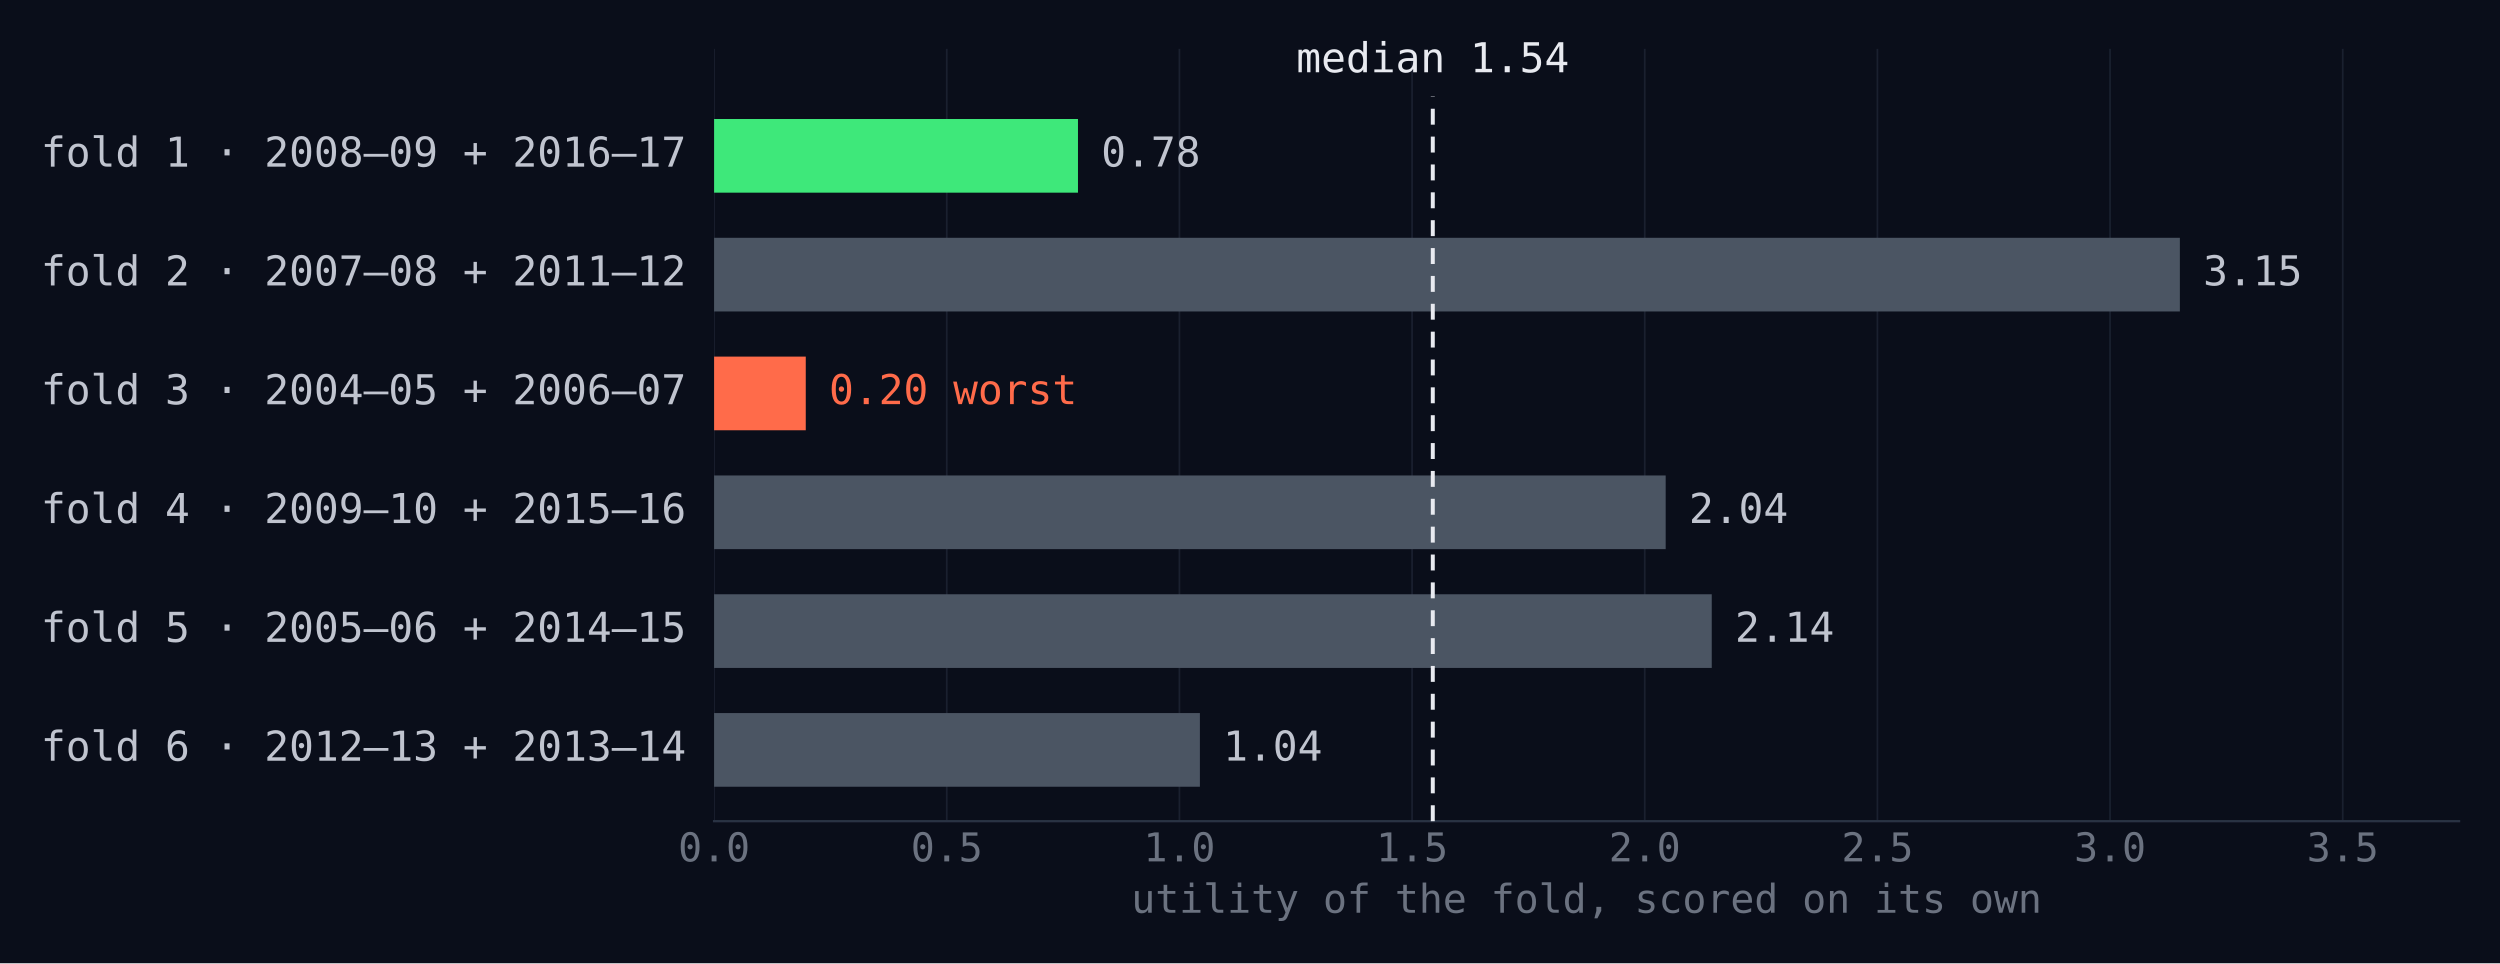
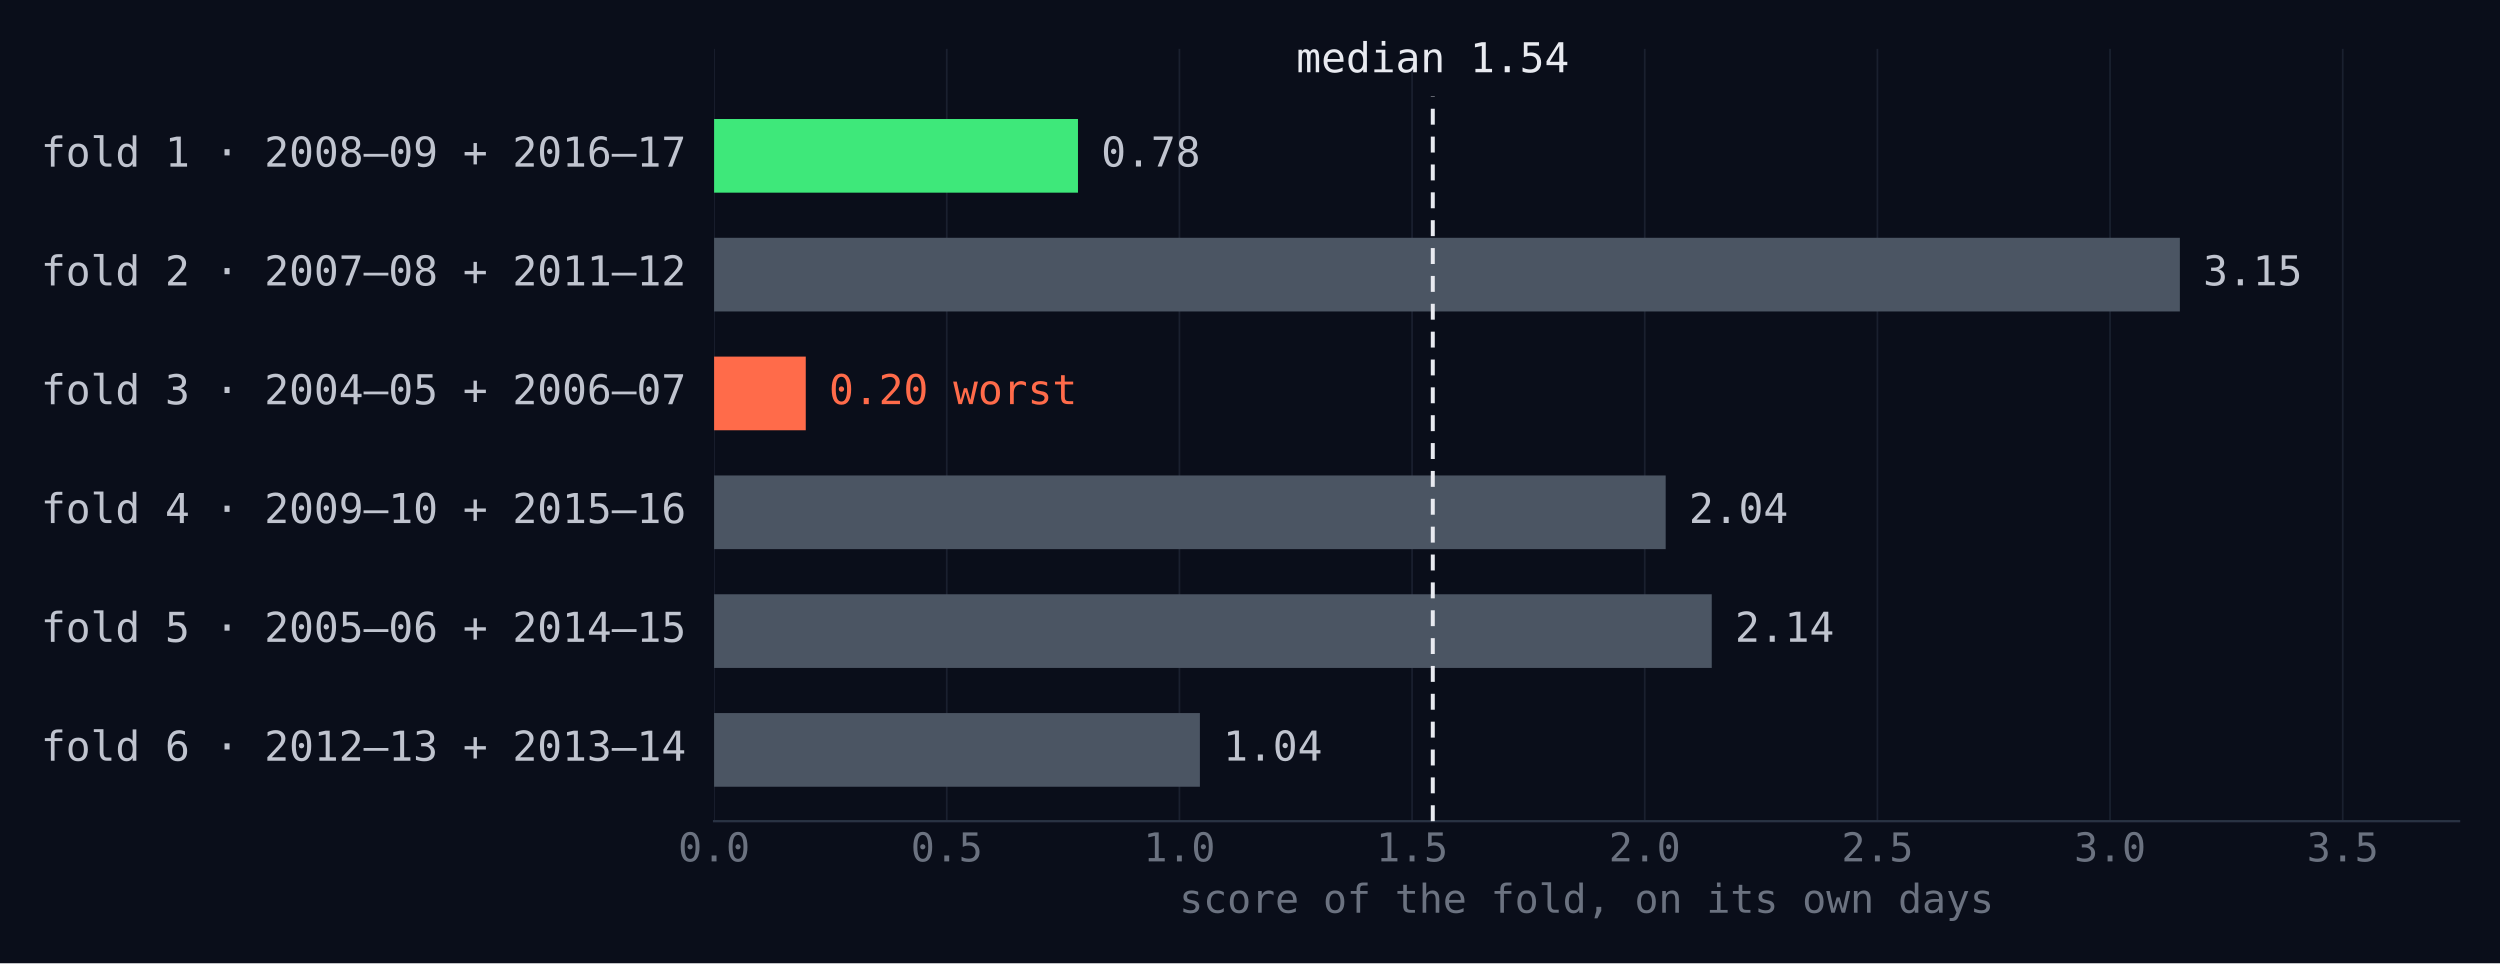
<svg xmlns="http://www.w3.org/2000/svg" width="879.387pt" height="338.83pt" viewBox="0 0 879.387 338.83" version="1.1">
  <defs>
    <style type="text/css">*{stroke-linejoin: round; stroke-linecap: butt}</style>
  </defs>
  <g id="figure_1">
    <g id="patch_1">
      <path d="M 0 338.83  L 879.387 338.83  L 879.387 0  L 0 0  z " style="fill: #0a0e1a" />
    </g>
    <g id="axes_1">
      <g id="patch_2">
        <path d="M 251.187 288.855  L 864.987 288.855  L 864.987 17.199  L 251.187 17.199  z " style="fill: #0a0e1a" />
      </g>
      <g id="matplotlib.axis_1">
        <g id="xtick_1">
          <g id="line2d_1">
-             <path d="M 251.187 288.855  L 251.187 17.199  " clip-path="url(#pa910104688)" style="fill: none; stroke: #2a3344; stroke-opacity: 0.5; stroke-width: 0.6; stroke-linecap: square" />
+             <path d="M 251.187 288.855  L 251.187 17.199  " clip-path="url(#pf9966b3e6d)" style="fill: none; stroke: #2a3344; stroke-opacity: 0.5; stroke-width: 0.6; stroke-linecap: square" />
          </g>
          <g id="line2d_2" />
          <g id="text_1">
            <text style="font-size: 14px; font-family: 'IBM Plex Mono', 'DejaVu Sans Mono', monospace; text-anchor: middle; fill: #6b7280" x="251.187" y="302.992" transform="rotate(-0 251.1866 302.9917)">0.0</text>
          </g>
        </g>
        <g id="xtick_2">
          <g id="line2d_3">
-             <path d="M 333.027 288.855  L 333.027 17.199  " clip-path="url(#pa910104688)" style="fill: none; stroke: #2a3344; stroke-opacity: 0.5; stroke-width: 0.6; stroke-linecap: square" />
+             <path d="M 333.027 288.855  L 333.027 17.199  " clip-path="url(#pf9966b3e6d)" style="fill: none; stroke: #2a3344; stroke-opacity: 0.5; stroke-width: 0.6; stroke-linecap: square" />
          </g>
          <g id="line2d_4" />
          <g id="text_2">
            <text style="font-size: 14px; font-family: 'IBM Plex Mono', 'DejaVu Sans Mono', monospace; text-anchor: middle; fill: #6b7280" x="333.027" y="302.992" transform="rotate(-0 333.0266 302.9917)">0.5</text>
          </g>
        </g>
        <g id="xtick_3">
          <g id="line2d_5">
-             <path d="M 414.867 288.855  L 414.867 17.199  " clip-path="url(#pa910104688)" style="fill: none; stroke: #2a3344; stroke-opacity: 0.5; stroke-width: 0.6; stroke-linecap: square" />
+             <path d="M 414.867 288.855  L 414.867 17.199  " clip-path="url(#pf9966b3e6d)" style="fill: none; stroke: #2a3344; stroke-opacity: 0.5; stroke-width: 0.6; stroke-linecap: square" />
          </g>
          <g id="line2d_6" />
          <g id="text_3">
            <text style="font-size: 14px; font-family: 'IBM Plex Mono', 'DejaVu Sans Mono', monospace; text-anchor: middle; fill: #6b7280" x="414.867" y="302.992" transform="rotate(-0 414.8666 302.9917)">1.0</text>
          </g>
        </g>
        <g id="xtick_4">
          <g id="line2d_7">
-             <path d="M 496.707 288.855  L 496.707 17.199  " clip-path="url(#pa910104688)" style="fill: none; stroke: #2a3344; stroke-opacity: 0.5; stroke-width: 0.6; stroke-linecap: square" />
+             <path d="M 496.707 288.855  L 496.707 17.199  " clip-path="url(#pf9966b3e6d)" style="fill: none; stroke: #2a3344; stroke-opacity: 0.5; stroke-width: 0.6; stroke-linecap: square" />
          </g>
          <g id="line2d_8" />
          <g id="text_4">
            <text style="font-size: 14px; font-family: 'IBM Plex Mono', 'DejaVu Sans Mono', monospace; text-anchor: middle; fill: #6b7280" x="496.707" y="302.992" transform="rotate(-0 496.7066 302.9917)">1.5</text>
          </g>
        </g>
        <g id="xtick_5">
          <g id="line2d_9">
-             <path d="M 578.547 288.855  L 578.547 17.199  " clip-path="url(#pa910104688)" style="fill: none; stroke: #2a3344; stroke-opacity: 0.5; stroke-width: 0.6; stroke-linecap: square" />
+             <path d="M 578.547 288.855  L 578.547 17.199  " clip-path="url(#pf9966b3e6d)" style="fill: none; stroke: #2a3344; stroke-opacity: 0.5; stroke-width: 0.6; stroke-linecap: square" />
          </g>
          <g id="line2d_10" />
          <g id="text_5">
            <text style="font-size: 14px; font-family: 'IBM Plex Mono', 'DejaVu Sans Mono', monospace; text-anchor: middle; fill: #6b7280" x="578.547" y="302.992" transform="rotate(-0 578.5466 302.9917)">2.0</text>
          </g>
        </g>
        <g id="xtick_6">
          <g id="line2d_11">
-             <path d="M 660.387 288.855  L 660.387 17.199  " clip-path="url(#pa910104688)" style="fill: none; stroke: #2a3344; stroke-opacity: 0.5; stroke-width: 0.6; stroke-linecap: square" />
+             <path d="M 660.387 288.855  L 660.387 17.199  " clip-path="url(#pf9966b3e6d)" style="fill: none; stroke: #2a3344; stroke-opacity: 0.5; stroke-width: 0.6; stroke-linecap: square" />
          </g>
          <g id="line2d_12" />
          <g id="text_6">
            <text style="font-size: 14px; font-family: 'IBM Plex Mono', 'DejaVu Sans Mono', monospace; text-anchor: middle; fill: #6b7280" x="660.387" y="302.992" transform="rotate(-0 660.3866 302.9917)">2.5</text>
          </g>
        </g>
        <g id="xtick_7">
          <g id="line2d_13">
-             <path d="M 742.227 288.855  L 742.227 17.199  " clip-path="url(#pa910104688)" style="fill: none; stroke: #2a3344; stroke-opacity: 0.5; stroke-width: 0.6; stroke-linecap: square" />
+             <path d="M 742.227 288.855  L 742.227 17.199  " clip-path="url(#pf9966b3e6d)" style="fill: none; stroke: #2a3344; stroke-opacity: 0.5; stroke-width: 0.6; stroke-linecap: square" />
          </g>
          <g id="line2d_14" />
          <g id="text_7">
            <text style="font-size: 14px; font-family: 'IBM Plex Mono', 'DejaVu Sans Mono', monospace; text-anchor: middle; fill: #6b7280" x="742.227" y="302.992" transform="rotate(-0 742.2266 302.9917)">3.0</text>
          </g>
        </g>
        <g id="xtick_8">
          <g id="line2d_15">
-             <path d="M 824.067 288.855  L 824.067 17.199  " clip-path="url(#pa910104688)" style="fill: none; stroke: #2a3344; stroke-opacity: 0.5; stroke-width: 0.6; stroke-linecap: square" />
+             <path d="M 824.067 288.855  L 824.067 17.199  " clip-path="url(#pf9966b3e6d)" style="fill: none; stroke: #2a3344; stroke-opacity: 0.5; stroke-width: 0.6; stroke-linecap: square" />
          </g>
          <g id="line2d_16" />
          <g id="text_8">
            <text style="font-size: 14px; font-family: 'IBM Plex Mono', 'DejaVu Sans Mono', monospace; text-anchor: middle; fill: #6b7280" x="824.067" y="302.992" transform="rotate(-0 824.0666 302.9917)">3.5</text>
          </g>
        </g>
        <g id="text_9">
-           <text style="font-size: 14px; font-family: 'IBM Plex Mono', 'DejaVu Sans Mono', monospace; text-anchor: middle; fill: #6b7280" x="558.087" y="321.067" transform="rotate(-0 558.0866 321.0672)">utility of the fold, scored on its own</text>
+           <text style="font-size: 14px; font-family: 'IBM Plex Mono', 'DejaVu Sans Mono', monospace; text-anchor: middle; fill: #6b7280" x="558.087" y="321.067" transform="rotate(-0 558.0866 321.0672)">score of the fold, on its own days</text>
        </g>
      </g>
      <g id="matplotlib.axis_2" />
      <g id="patch_3">
-         <path d="M 251.187 67.769  L 379.184 67.769  L 379.184 41.857  L 251.187 41.857  z " clip-path="url(#pa910104688)" style="fill: #3ee87a" />
+         <path d="M 251.187 67.769  L 379.184 67.769  L 379.184 41.857  L 251.187 41.857  z " clip-path="url(#pf9966b3e6d)" style="fill: #3ee87a" />
      </g>
      <g id="patch_4">
-         <path d="M 251.187 109.562  L 766.779 109.562  L 766.779 83.65  L 251.187 83.65  z " clip-path="url(#pa910104688)" style="fill: #4b5563" />
+         <path d="M 251.187 109.562  L 766.779 109.562  L 766.779 83.65  L 251.187 83.65  z " clip-path="url(#pf9966b3e6d)" style="fill: #4b5563" />
      </g>
      <g id="patch_5">
-         <path d="M 251.187 151.355  L 283.432 151.355  L 283.432 125.443  L 251.187 125.443  z " clip-path="url(#pa910104688)" style="fill: #ff6b4a" />
+         <path d="M 251.187 151.355  L 283.432 151.355  L 283.432 125.443  L 251.187 125.443  z " clip-path="url(#pf9966b3e6d)" style="fill: #ff6b4a" />
      </g>
      <g id="patch_6">
-         <path d="M 251.187 193.149  L 585.912 193.149  L 585.912 167.237  L 251.187 167.237  z " clip-path="url(#pa910104688)" style="fill: #4b5563" />
+         <path d="M 251.187 193.149  L 585.912 193.149  L 585.912 167.237  L 251.187 167.237  z " clip-path="url(#pf9966b3e6d)" style="fill: #4b5563" />
      </g>
      <g id="patch_7">
-         <path d="M 251.187 234.942  L 602.117 234.942  L 602.117 209.03  L 251.187 209.03  z " clip-path="url(#pa910104688)" style="fill: #4b5563" />
+         <path d="M 251.187 234.942  L 602.117 234.942  L 602.117 209.03  L 251.187 209.03  z " clip-path="url(#pf9966b3e6d)" style="fill: #4b5563" />
      </g>
      <g id="patch_8">
-         <path d="M 251.187 276.735  L 422.069 276.735  L 422.069 250.823  L 251.187 250.823  z " clip-path="url(#pa910104688)" style="fill: #4b5563" />
+         <path d="M 251.187 276.735  L 422.069 276.735  L 422.069 250.823  L 251.187 250.823  z " clip-path="url(#pf9966b3e6d)" style="fill: #4b5563" />
      </g>
      <g id="patch_9">
        <path d="M 251.187 288.855  L 864.987 288.855  " style="fill: none; stroke: #2a3344; stroke-width: 0.8; stroke-linejoin: miter; stroke-linecap: square" />
      </g>
      <g id="text_10">
        <text style="font-size: 14.5px; font-family: 'IBM Plex Mono', 'DejaVu Sans Mono', monospace; text-anchor: end; fill: #c0c4cf" x="241.366" y="58.619" transform="rotate(-0 241.3658 58.61862)">fold 1 · 2008–09 + 2016–17</text>
      </g>
      <g id="text_11">
        <text style="font-size: 14.5px; font-family: 'IBM Plex Mono', 'DejaVu Sans Mono', monospace; text-anchor: start; fill: #c0c4cf" x="387.368" y="58.58" transform="rotate(-0 387.3683 58.57954)">0.78</text>
      </g>
      <g id="text_12">
        <text style="font-size: 14.5px; font-family: 'IBM Plex Mono', 'DejaVu Sans Mono', monospace; text-anchor: end; fill: #c0c4cf" x="241.366" y="100.412" transform="rotate(-0 241.3658 100.4119)">fold 2 · 2007–08 + 2011–12</text>
      </g>
      <g id="text_13">
        <text style="font-size: 14.5px; font-family: 'IBM Plex Mono', 'DejaVu Sans Mono', monospace; text-anchor: start; fill: #c0c4cf" x="774.963" y="100.373" transform="rotate(-0 774.9626 100.3728)">3.15</text>
      </g>
      <g id="text_14">
        <text style="font-size: 14.5px; font-family: 'IBM Plex Mono', 'DejaVu Sans Mono', monospace; text-anchor: end; fill: #c0c4cf" x="241.366" y="142.205" transform="rotate(-0 241.3658 142.2051)">fold 3 · 2004–05 + 2006–07</text>
      </g>
      <g id="text_15">
        <text style="font-size: 14.5px; font-family: 'IBM Plex Mono', 'DejaVu Sans Mono', monospace; text-anchor: start; fill: #ff6b4a" x="291.616" y="142.166" transform="rotate(-0 291.6155 142.166)">0.20  worst</text>
      </g>
      <g id="text_16">
        <text style="font-size: 14.5px; font-family: 'IBM Plex Mono', 'DejaVu Sans Mono', monospace; text-anchor: end; fill: #c0c4cf" x="241.366" y="183.998" transform="rotate(-0 241.3658 183.9983)">fold 4 · 2009–10 + 2015–16</text>
      </g>
      <g id="text_17">
        <text style="font-size: 14.5px; font-family: 'IBM Plex Mono', 'DejaVu Sans Mono', monospace; text-anchor: start; fill: #c0c4cf" x="594.096" y="183.959" transform="rotate(-0 594.0962 183.9592)">2.04</text>
      </g>
      <g id="text_18">
        <text style="font-size: 14.5px; font-family: 'IBM Plex Mono', 'DejaVu Sans Mono', monospace; text-anchor: end; fill: #c0c4cf" x="241.366" y="225.792" transform="rotate(-0 241.3658 225.7915)">fold 5 · 2005–06 + 2014–15</text>
      </g>
      <g id="text_19">
        <text style="font-size: 14.5px; font-family: 'IBM Plex Mono', 'DejaVu Sans Mono', monospace; text-anchor: start; fill: #c0c4cf" x="610.301" y="225.752" transform="rotate(-0 610.3005 225.7525)">2.14</text>
      </g>
      <g id="text_20">
        <text style="font-size: 14.5px; font-family: 'IBM Plex Mono', 'DejaVu Sans Mono', monospace; text-anchor: end; fill: #c0c4cf" x="241.366" y="267.585" transform="rotate(-0 241.3658 267.5848)">fold 6 · 2012–13 + 2013–14</text>
      </g>
      <g id="text_21">
        <text style="font-size: 14.5px; font-family: 'IBM Plex Mono', 'DejaVu Sans Mono', monospace; text-anchor: start; fill: #c0c4cf" x="430.253" y="267.546" transform="rotate(-0 430.2525 267.5457)">1.04</text>
      </g>
      <g id="line2d_17">
-         <path d="M 503.99 288.855  L 503.99 33.916  " clip-path="url(#pa910104688)" style="fill: none; stroke-dasharray: 5.6,4.2; stroke-dashoffset: 0; stroke: #e8eaf0; stroke-width: 1.4" />
+         <path d="M 503.99 288.855  L 503.99 33.916  " clip-path="url(#pf9966b3e6d)" style="fill: none; stroke-dasharray: 5.6,4.2; stroke-dashoffset: 0; stroke: #e8eaf0; stroke-width: 1.4" />
      </g>
      <g id="text_22">
        <text style="font-size: 14.5px; font-family: 'IBM Plex Mono', 'DejaVu Sans Mono', monospace; text-anchor: middle; fill: #e8eaf0" x="503.99" y="25.418" transform="rotate(-0 503.9903 25.41773)">median 1.54</text>
      </g>
    </g>
  </g>
  <defs>
-     <clipPath id="pa910104688">
+     <clipPath id="pf9966b3e6d">
      <rect x="251.187" y="17.199" width="613.8" height="271.656" />
    </clipPath>
  </defs>
</svg>
